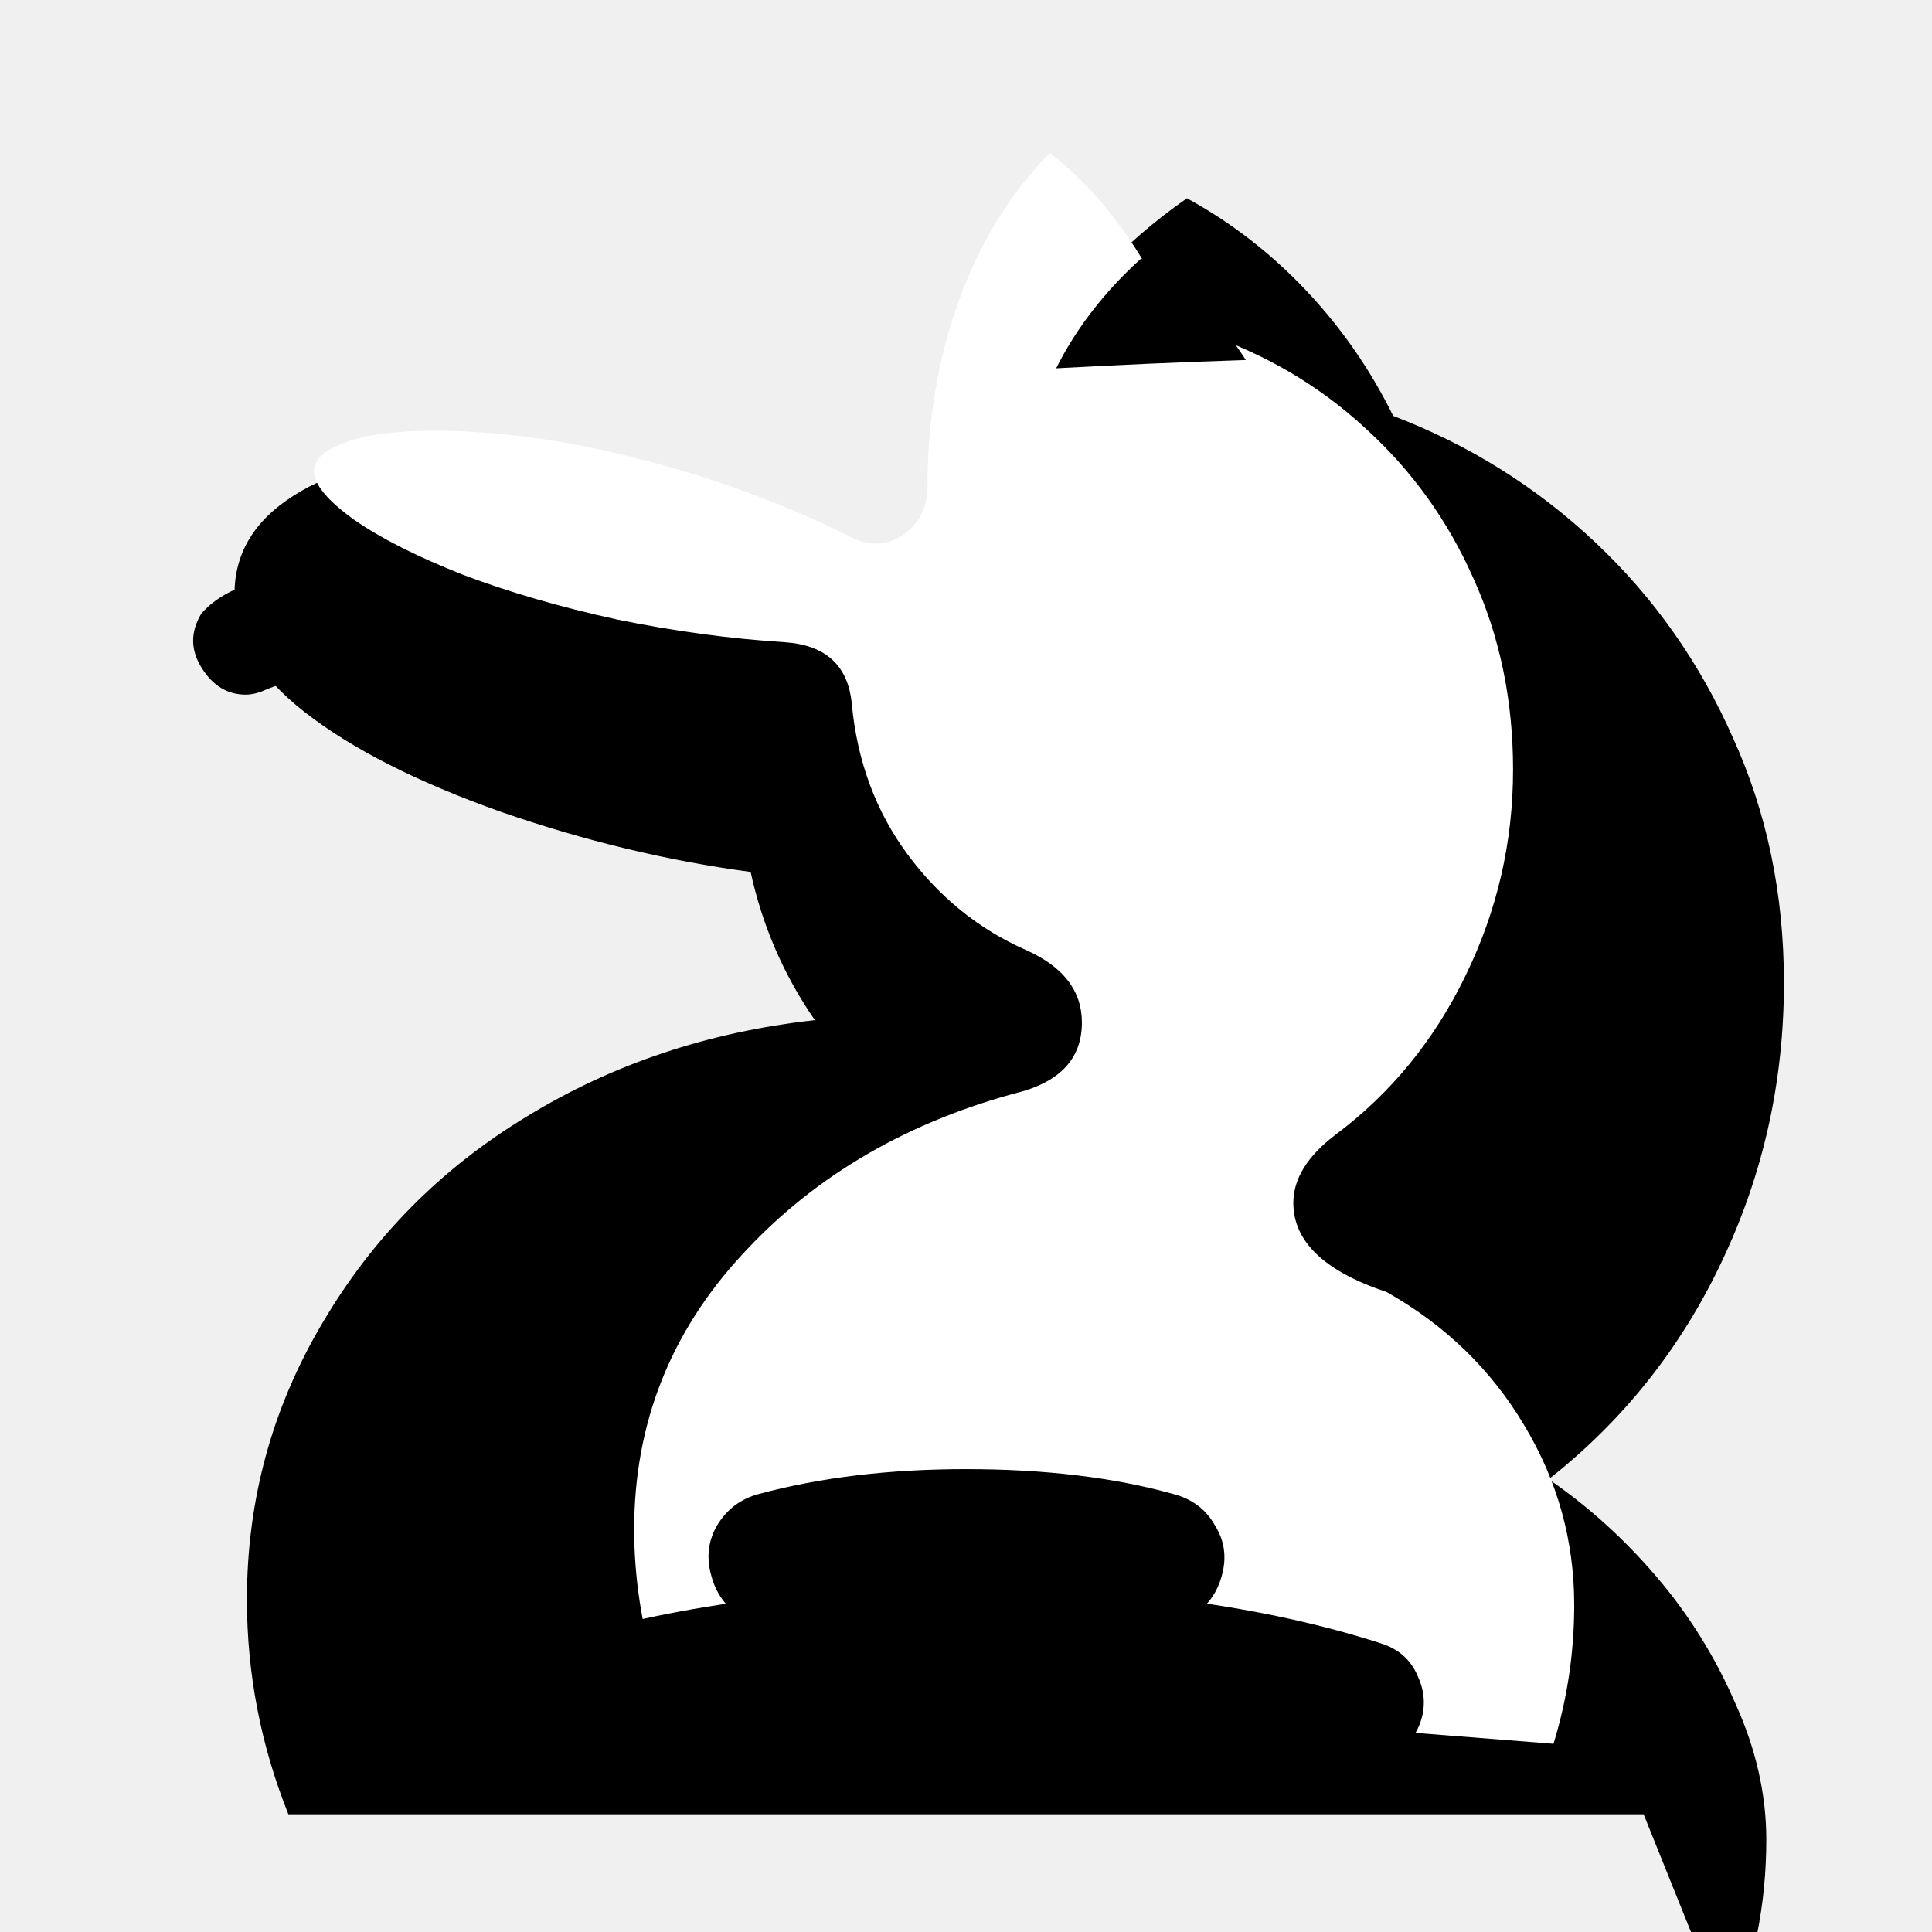
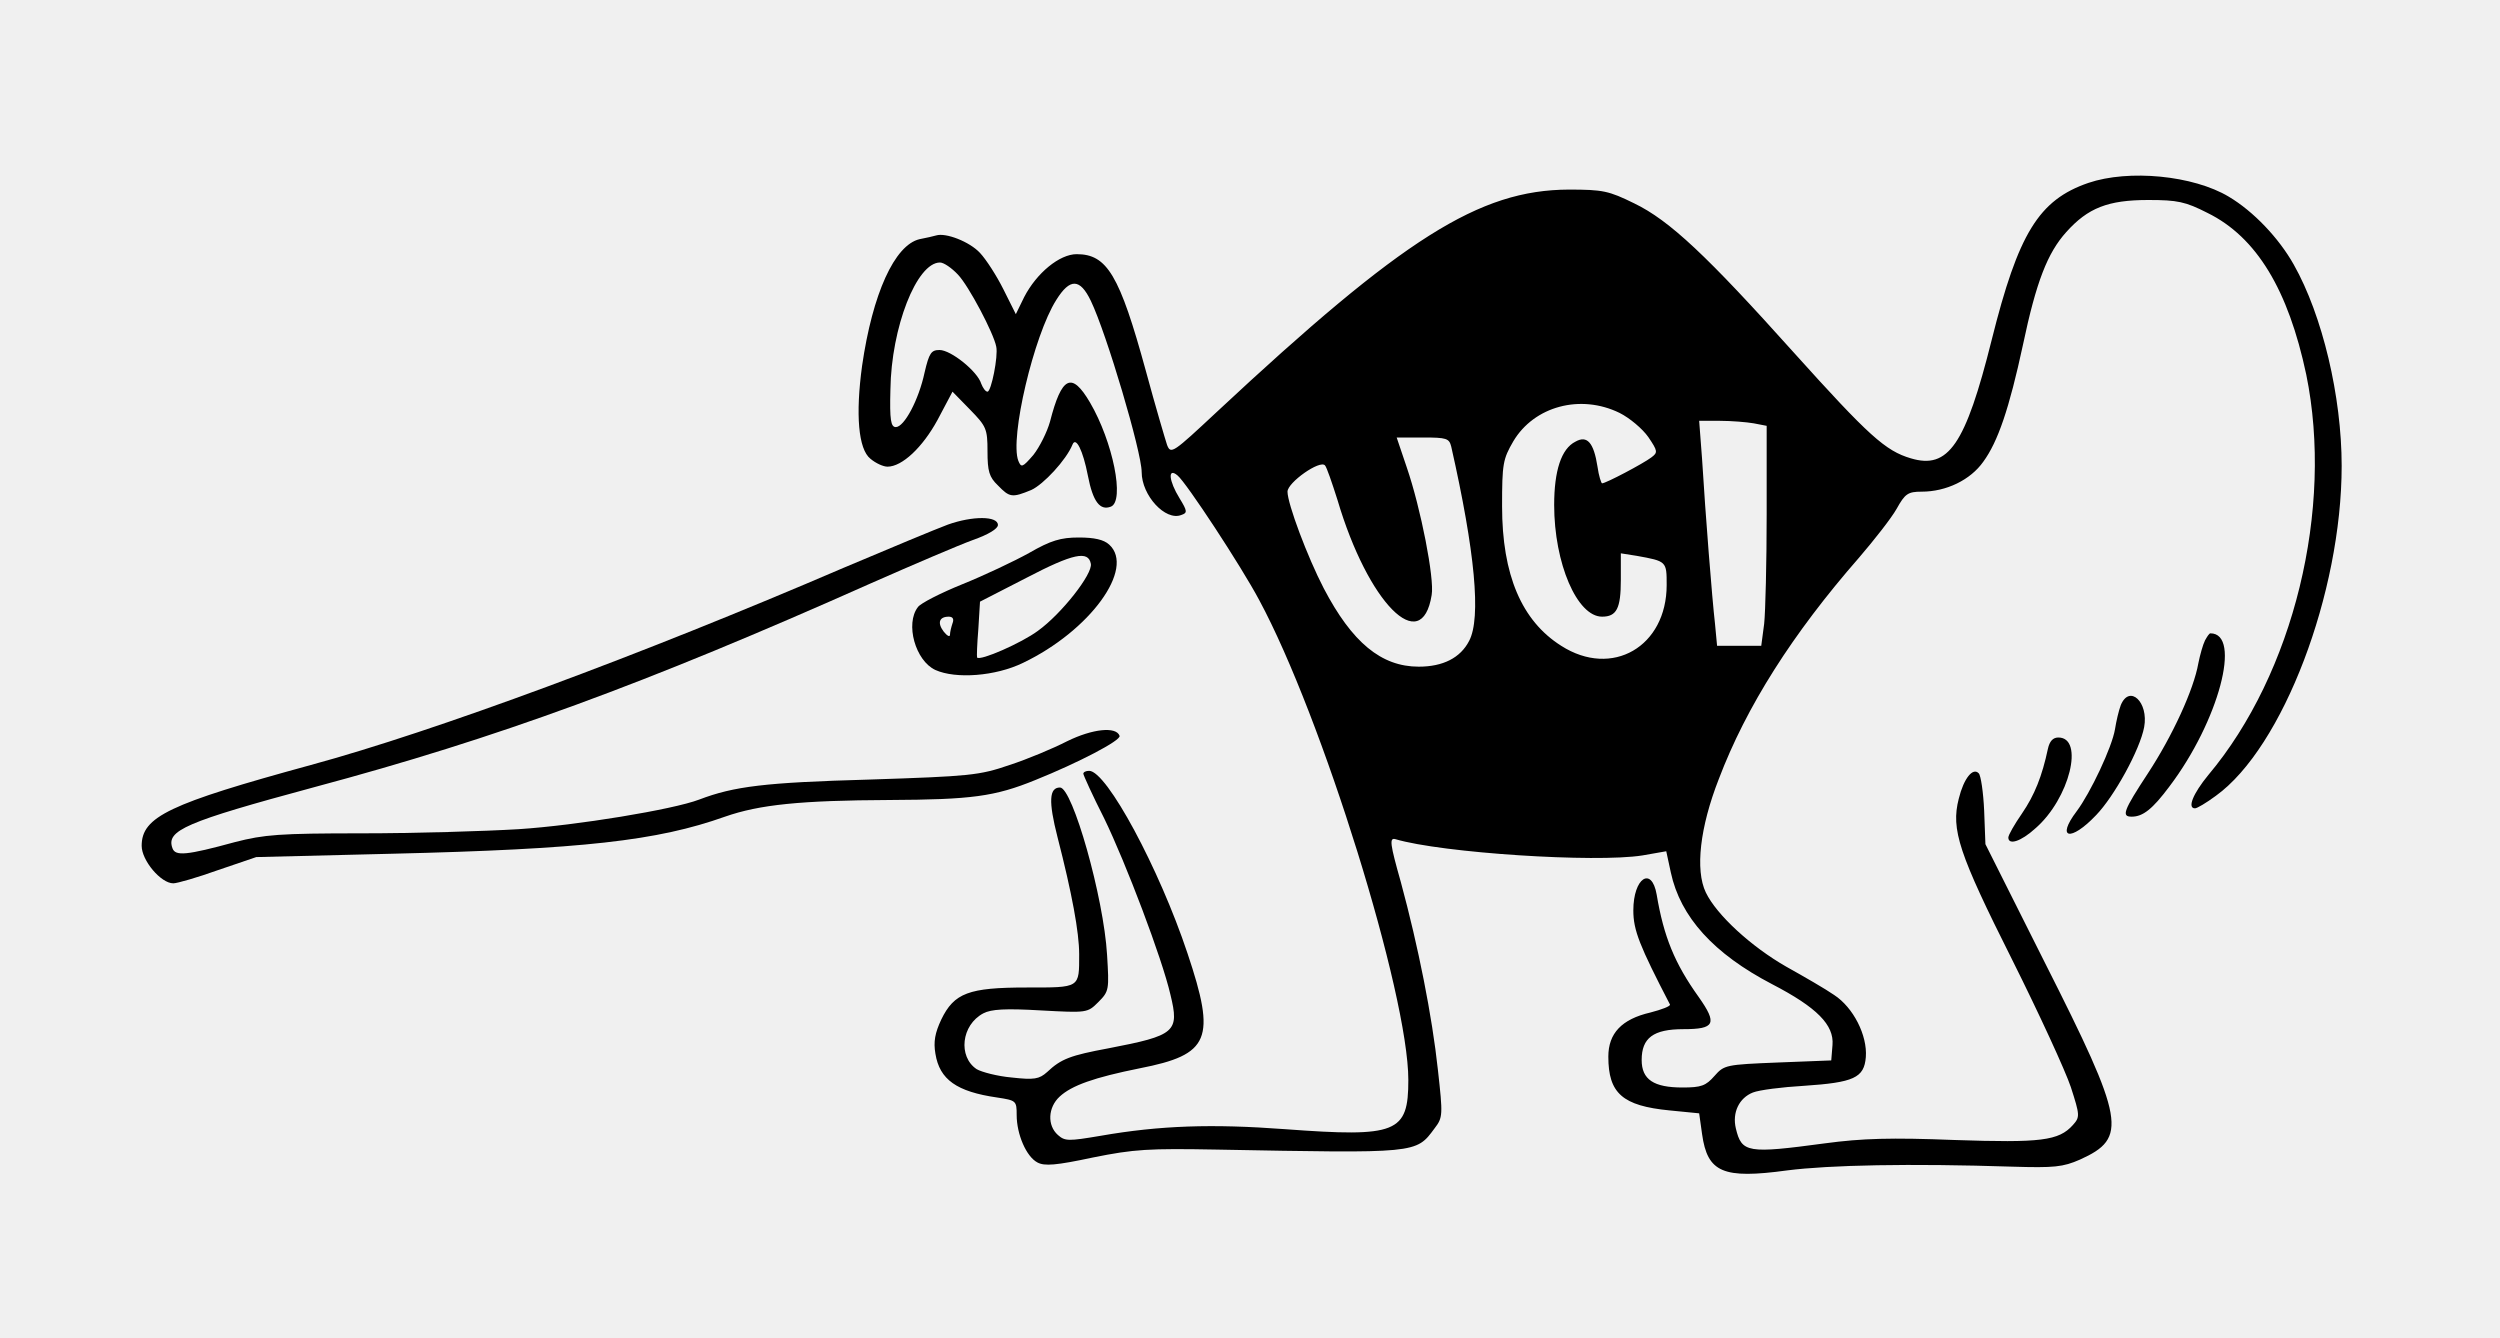
- <svg xmlns="http://www.w3.org/2000/svg" version="1.1" viewBox="0 0 4096 4096">
-   <path d="m3484.6 3846.4h-2873.2q-87.891-219.73-87.891-455.35 0-316.41 160.4-586.67 160.4-272.46 432.86-437.26 272.46-166.99 610.84-204.35-98.877-142.82-136.23-314.21-263.67-35.156-529.54-127.44-265.87-94.482-415.28-210.94-149.41-116.46-149.41-250.49 0-129.64 125.24-208.74 125.24-81.299 347.17-81.299 270.26 0 540.52 83.496 270.26 81.299 483.4 237.3 43.945-270.26 177.98-496.58 136.23-228.52 344.97-373.54 140.62 76.904 252.69 195.56 112.06 118.65 184.57 265.87 241.7 92.285 428.47 268.07 186.77 175.78 292.24 415.28 107.67 237.3 107.67 518.55 0 314.21-131.84 591.06-129.64 274.66-366.94 461.43 125.24 85.693 228.52 206.54 103.27 120.85 166.99 268.07 65.918 145.02 65.918 290.04 0 204.35-79.102 395.51z" />
-   <path d="m3293.5 3697q43.945-142.82 43.945-294.43 0-204.35-105.47-379.93-105.47-177.98-292.24-283.45-197.75-65.918-197.75-188.96 0-76.904 90.088-145.02 175.78-131.84 274.66-336.18 101.07-206.54 101.07-437.26 0-219.73-83.496-404.3-81.299-184.57-228.52-318.6-147.22-136.23-342.77-202.15-52.734-13.184-81.299-63.721-43.945-94.482-107.67-177.98-63.721-83.496-138.43-140.62-125.24 127.44-193.36 314.21-65.918 184.57-65.918 393.31 0 65.918-50.537 101.07-50.537 35.156-109.86 6.592-210.94-105.47-443.85-164.79-232.91-61.523-443.85-61.523-116.46 0-184.57 24.17-68.115 24.17-68.115 61.523 0 41.748 85.693 103.27 85.693 59.326 230.71 116.46 145.02 54.932 325.2 94.482 182.37 37.354 355.96 48.34 131.84 8.789 142.82 131.84 17.578 182.37 118.65 318.6 101.07 136.23 250.49 202.15 118.65 52.734 118.65 153.81 0 107.67-123.05 145.02-364.75 94.482-595.46 344.97-230.71 248.29-230.71 584.47 0 151.61 46.143 304.32z" fill="#fff" />
-   <path d="m1168.1 3483.8q377.93-118.65 879.39-118.65 509.76 0 879.39 118.65 57.129 17.578 79.102 70.312 24.17 52.734 2.197 105.47-24.17 54.932-76.904 74.707-52.734 19.775-109.86 2.197-336.18-103.27-773.92-103.27-443.85 0-773.92 103.27-57.129 17.578-109.86-2.197-52.734-19.775-76.904-74.707-21.973-52.734 2.197-105.47 21.973-52.734 79.102-70.312z" />
-   <path d="m1608.6 3167.4q195.56-52.734 439.45-52.734 250.49 0 439.45 52.734 59.326 15.381 87.891 65.918 30.762 48.34 15.381 105.47-15.381 59.326-65.918 87.891-48.34 28.564-105.47 13.184-164.79-46.143-371.34-46.143-204.35 0-371.34 46.143-57.129 15.381-105.47-13.184-48.34-28.564-63.721-87.891-15.381-57.129 13.184-105.47 30.762-50.537 87.891-65.918z" />
-   <path d="m1419.6 1446.5q59.326 0 101.07 41.748 41.748 39.551 41.748 98.877 0 59.326-41.748 101.07-41.748 39.551-101.07 39.551-57.129 0-98.877-39.551-39.551-41.748-39.551-101.07 0-59.326 39.551-98.877 41.748-41.748 98.877-41.748z" />
-   <path d="m756.11 1211.2q145.02 4.395 340.58 50.537 68.115 15.381 85.693 81.299 15.381 65.918-39.551 109.86-35.156 28.564-83.496 19.775-186.77-41.748-316.41-41.748-54.932 0-101.07 8.789-46.143 8.789-76.904 21.973-24.17 10.986-43.945 10.986-57.129 0-92.285-54.932-37.354-57.129-2.197-116.46 81.299-94.482 329.59-90.088z" />
-   <path d="m2239.2 780.86q63.721-127.44 180.18-232.91 136.23 81.299 221.92 215.33-202.15 6.592-402.1 17.578z" />
+ <svg xmlns="http://www.w3.org/2000/svg" version="1.0" width="600pt" height="321pt" viewBox="0 0 600 321" preserveAspectRatio="xMidYMid meet">
+   <g transform="translate(0,321) scale(0.1,-0.1)" fill="#000000" stroke="none">
+     <path d="M5012 2771 c-119 -41 -168 -121 -232 -377 -63 -252 -104 -311 -194 -284 -61 18 -101 54 -281 254 -208 232 -298 317 -383 358 -61 30 -75 33 -157 33 -215 -1 -397 -116 -844 -533 -106 -99 -111 -103 -120 -80 -4 12 -28 93 -51 178 -63 230 -93 280 -166 280 -41 0 -96 -45 -126 -103 l-20 -41 -30 60 c-16 32 -41 71 -56 87 -25 27 -82 49 -105 42 -7 -2 -24 -6 -40 -9 -60 -14 -113 -131 -138 -304 -16 -117 -9 -200 20 -223 13 -11 31 -19 41 -19 35 0 84 46 120 112 l36 68 42 -43 c39 -40 42 -46 42 -100 0 -48 4 -62 25 -82 28 -29 34 -30 80 -11 29 13 84 72 99 109 8 20 25 -13 37 -75 12 -62 29 -84 55 -74 34 13 5 156 -50 250 -44 75 -68 63 -96 -46 -7 -25 -25 -61 -40 -80 -26 -30 -29 -31 -36 -14 -21 54 37 301 91 386 33 53 57 52 83 -2 38 -79 122 -363 122 -411 0 -56 57 -118 95 -103 15 5 15 9 -4 40 -26 42 -29 75 -5 55 21 -17 153 -218 196 -299 151 -280 358 -946 358 -1152 0 -127 -27 -138 -296 -118 -175 13 -300 9 -443 -16 -77 -13 -85 -13 -102 2 -26 23 -24 66 4 92 29 27 83 46 192 68 169 33 184 70 115 276 -68 204 -194 438 -236 438 -8 0 -14 -3 -14 -7 0 -3 22 -52 50 -107 52 -107 139 -336 159 -423 22 -90 12 -98 -149 -129 -91 -17 -113 -25 -147 -57 -19 -17 -31 -19 -85 -13 -34 3 -72 13 -84 20 -45 30 -37 106 16 134 19 10 53 12 138 7 111 -6 112 -6 138 20 26 26 26 30 21 113 -8 138 -83 402 -113 402 -26 0 -28 -33 -6 -119 35 -136 52 -229 52 -281 0 -82 3 -80 -126 -80 -139 0 -174 -13 -205 -77 -15 -32 -19 -53 -14 -82 10 -62 51 -91 148 -105 46 -7 47 -8 47 -42 0 -46 23 -100 50 -114 17 -9 44 -7 133 12 99 20 134 22 297 19 483 -9 478 -10 523 51 20 26 20 32 8 140 -14 130 -47 296 -89 451 -26 92 -28 107 -13 103 111 -33 480 -57 593 -39 l57 10 11 -51 c23 -107 103 -195 243 -268 108 -56 149 -98 145 -146 l-3 -37 -128 -5 c-125 -5 -129 -6 -152 -32 -21 -24 -32 -28 -77 -28 -69 0 -98 19 -98 66 0 53 28 74 100 74 76 0 82 13 37 77 -58 81 -84 145 -101 246 -12 69 -56 40 -56 -38 0 -48 15 -85 88 -226 1 -4 -20 -12 -47 -19 -69 -16 -101 -50 -101 -106 0 -88 34 -118 147 -129 l71 -7 7 -50 c13 -92 50 -108 204 -87 102 13 294 17 541 9 100 -3 121 -1 162 17 115 52 108 92 -84 472 l-143 285 -3 80 c-2 45 -8 85 -13 90 -14 15 -36 -12 -48 -61 -19 -74 0 -131 128 -386 65 -130 128 -267 141 -306 22 -68 22 -72 5 -91 -34 -38 -77 -43 -284 -36 -152 6 -222 4 -311 -8 -186 -25 -200 -23 -214 36 -9 38 8 73 41 86 15 6 70 13 122 16 120 8 145 19 149 69 4 52 -30 119 -76 149 -20 14 -72 44 -115 68 -84 48 -167 124 -193 178 -26 54 -14 157 31 272 66 174 177 349 337 532 36 42 77 94 90 117 20 36 27 41 60 41 59 0 117 28 148 72 35 48 62 127 95 280 32 152 59 221 104 271 52 58 100 77 197 77 70 0 89 -4 142 -31 118 -58 194 -185 237 -388 66 -322 -30 -717 -235 -961 -37 -45 -51 -80 -32 -80 5 0 27 13 50 30 161 116 302 487 302 792 0 166 -46 361 -115 483 -36 64 -97 128 -156 163 -85 51 -240 66 -337 33z m-2713 -220 c26 -27 86 -141 92 -173 5 -23 -12 -108 -21 -108 -5 0 -11 9 -15 19 -9 30 -73 81 -100 81 -20 0 -25 -7 -36 -54 -14 -66 -49 -131 -69 -131 -12 0 -15 17 -13 90 2 149 63 305 119 305 9 0 28 -13 43 -29z m1588 -332 c24 -12 55 -38 69 -58 23 -34 23 -37 7 -49 -20 -15 -109 -62 -118 -62 -2 0 -8 18 -11 40 -9 58 -25 76 -53 60 -34 -17 -51 -70 -51 -152 0 -140 55 -268 115 -268 35 0 45 20 45 88 l0 64 38 -6 c72 -13 72 -13 72 -70 0 -148 -131 -224 -253 -146 -95 60 -142 170 -142 335 0 102 2 113 27 156 50 84 161 114 255 68z m322 -25 l31 -6 0 -212 c0 -116 -3 -235 -6 -263 l-7 -53 -53 0 -53 0 -5 53 c-7 61 -23 263 -31 395 l-7 92 50 0 c27 0 64 -3 81 -6z m-726 -56 c57 -252 72 -411 43 -466 -21 -41 -63 -62 -121 -62 -90 0 -160 58 -228 188 -39 75 -87 203 -87 232 0 22 78 77 90 63 4 -4 17 -42 30 -83 73 -247 202 -378 226 -228 7 39 -26 208 -60 307 l-24 71 63 0 c57 0 63 -2 68 -22z" />
+     <path d="M2275 1951 c-27 -10 -140 -57 -251 -104 -486 -209 -980 -392 -1278 -473 -340 -93 -406 -124 -406 -194 0 -35 46 -90 76 -90 9 0 58 14 108 32 l91 31 325 8 c459 11 637 31 800 89 83 29 181 39 395 40 196 1 252 8 350 48 102 41 206 95 202 106 -8 23 -65 17 -126 -13 -33 -17 -95 -43 -138 -57 -73 -25 -94 -27 -338 -35 -249 -7 -323 -16 -407 -48 -63 -24 -294 -62 -433 -71 -82 -5 -252 -10 -376 -10 -199 0 -235 -3 -305 -21 -117 -32 -143 -34 -150 -15 -16 43 30 63 341 147 437 117 792 247 1335 489 102 45 212 92 245 104 37 13 60 27 60 36 0 22 -61 22 -120 1z" />
+     <path d="M2470 1883 c-36 -20 -108 -54 -160 -75 -52 -21 -101 -46 -107 -55 -31 -40 -6 -129 42 -151 49 -22 144 -15 210 17 161 77 270 227 207 284 -13 12 -36 17 -73 17 -43 0 -67 -7 -119 -37z m148 -26 c5 -24 -70 -120 -127 -161 -39 -29 -139 -73 -146 -64 -1 2 0 32 3 68 l4 66 111 57 c113 59 149 66 155 34z m-332 -143 c-3 -9 -6 -21 -6 -27 0 -7 -7 -3 -15 7 -16 21 -11 36 12 36 10 0 13 -6 9 -16z" />
+     <path d="M5292 1673 c-5 -10 -12 -35 -16 -55 -11 -63 -62 -174 -121 -264 -59 -90 -64 -104 -39 -104 27 0 50 18 91 73 118 156 174 367 98 367 -3 0 -8 -8 -13 -17z" />
+     <path d="M5090 1518 c-5 -13 -11 -39 -14 -58 -7 -43 -59 -153 -92 -197 -50 -66 -15 -74 46 -10 44 45 106 158 116 212 11 60 -35 103 -56 53z" />
+     <path d="M4915 1413 c-14 -66 -32 -111 -62 -155 -18 -26 -33 -52 -33 -58 0 -19 30 -10 65 22 82 71 118 218 55 218 -13 0 -21 -9 -25 -27z" />
+   </g>
</svg>
